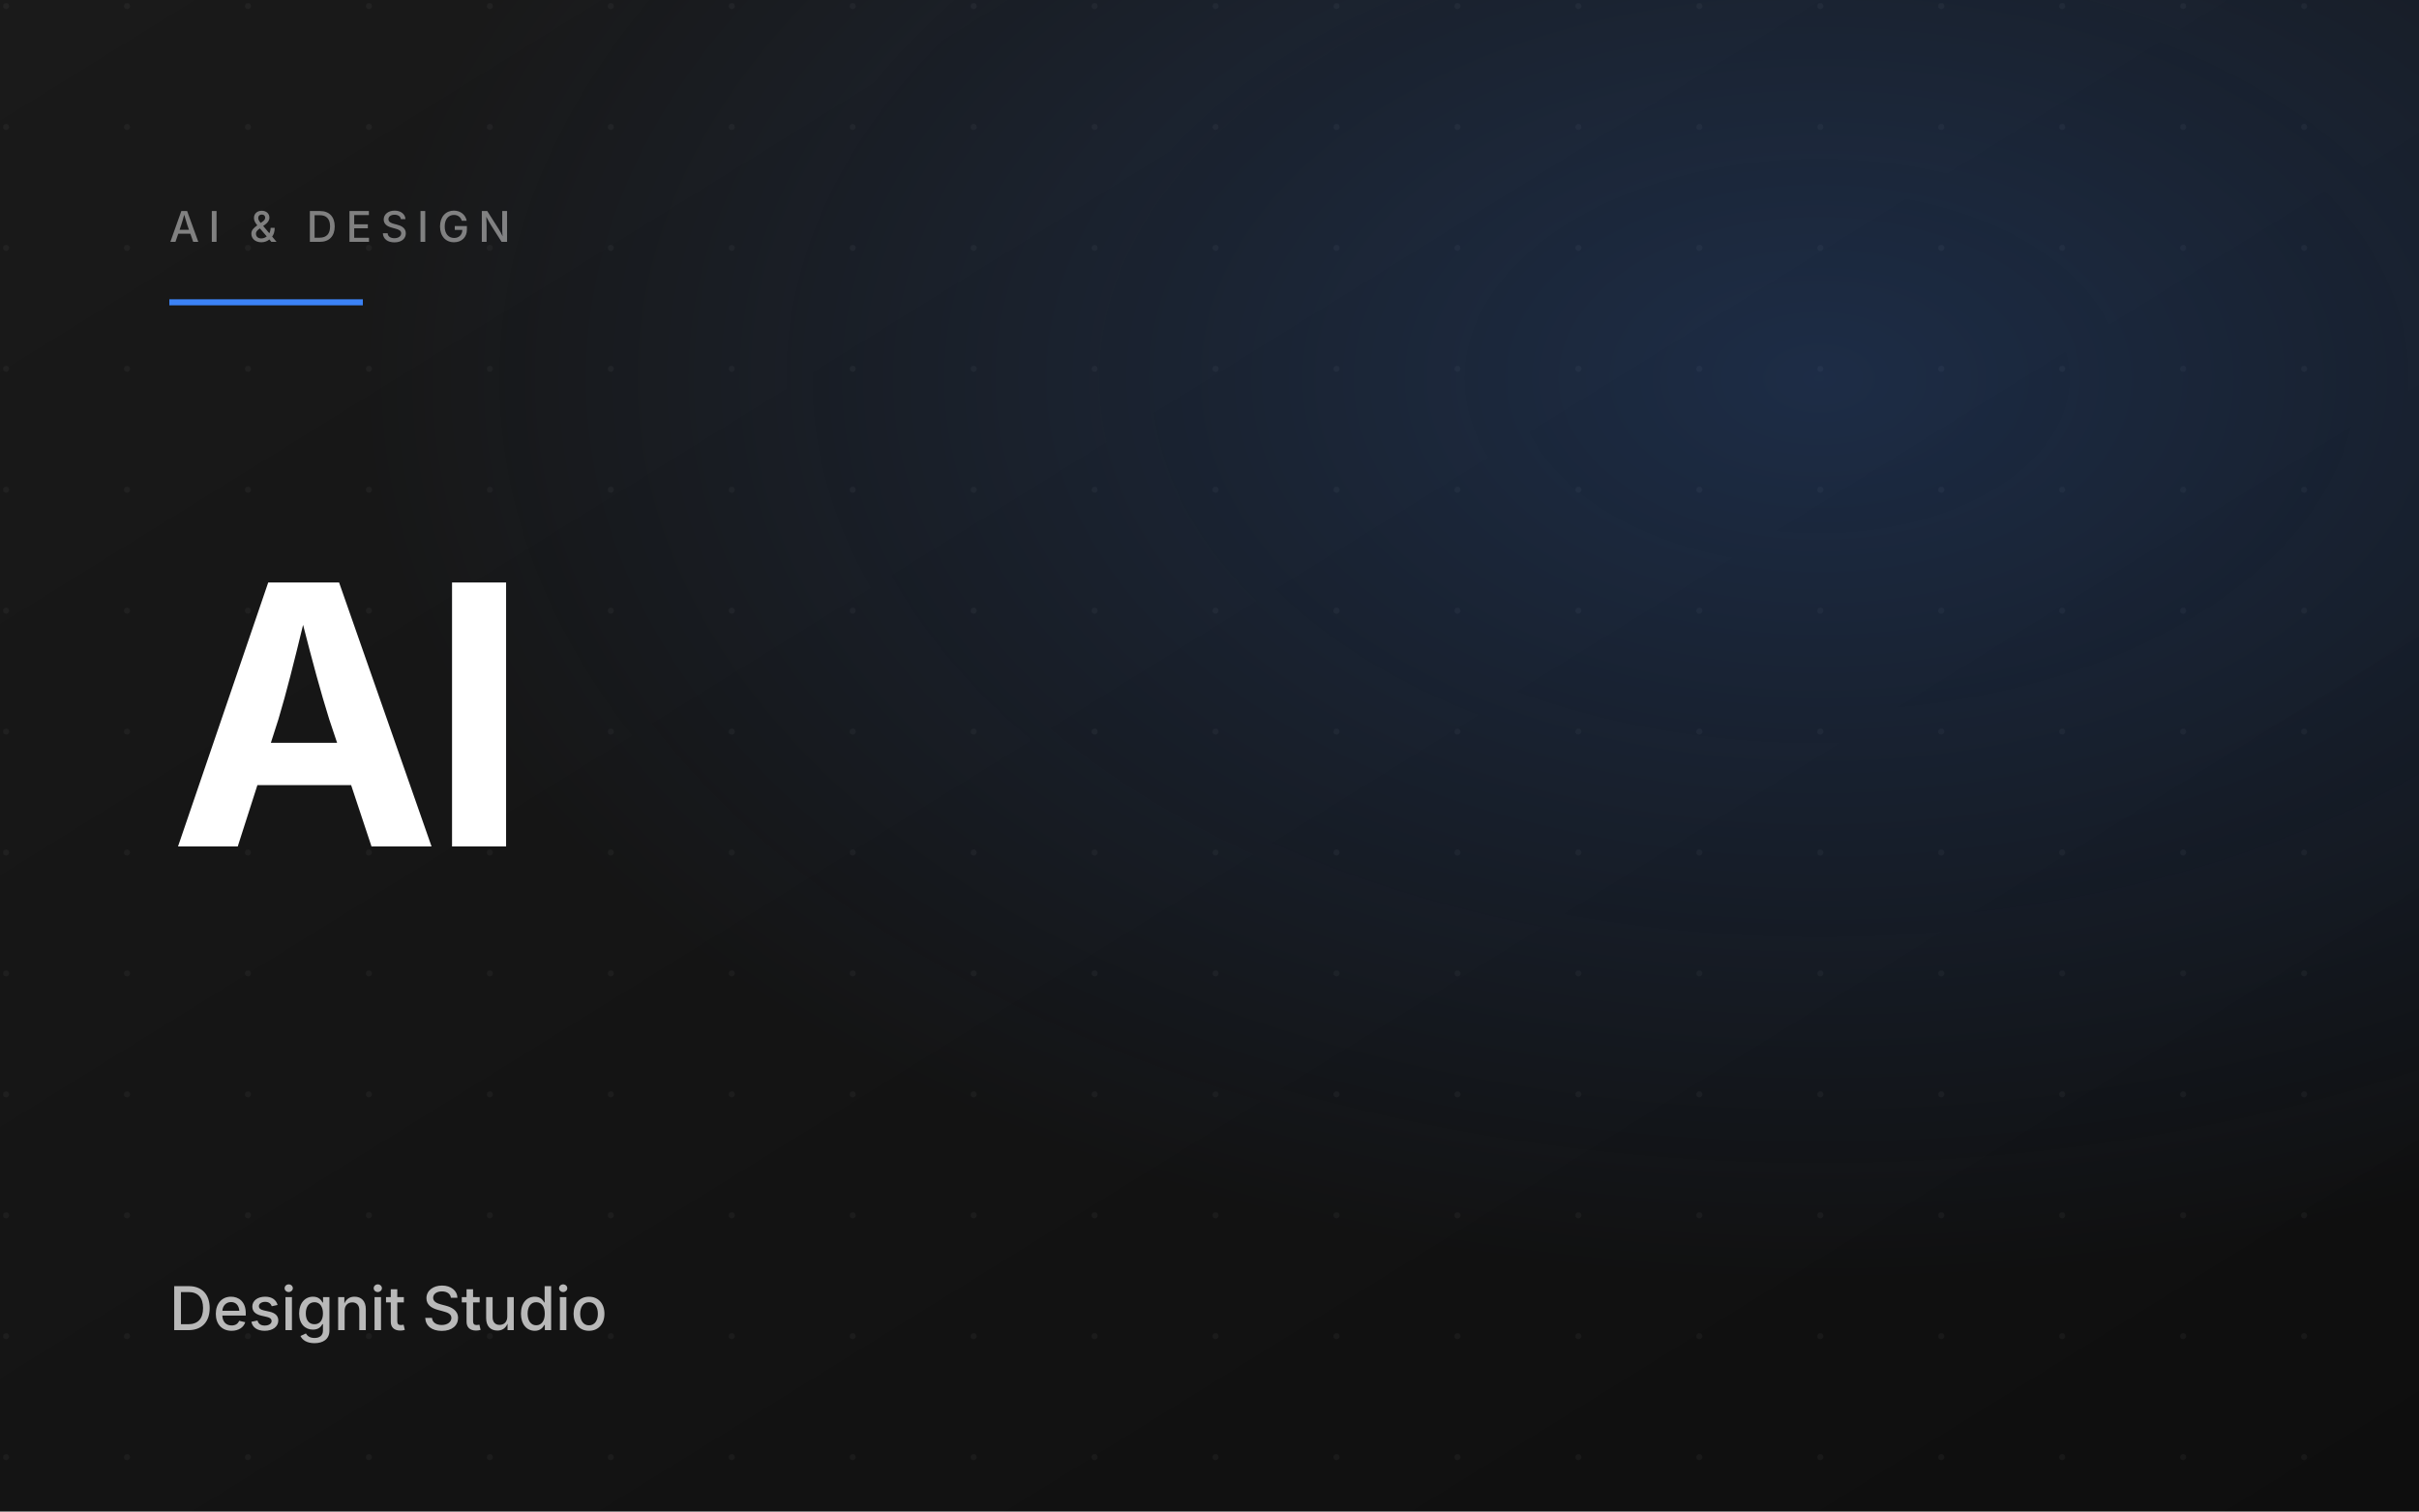
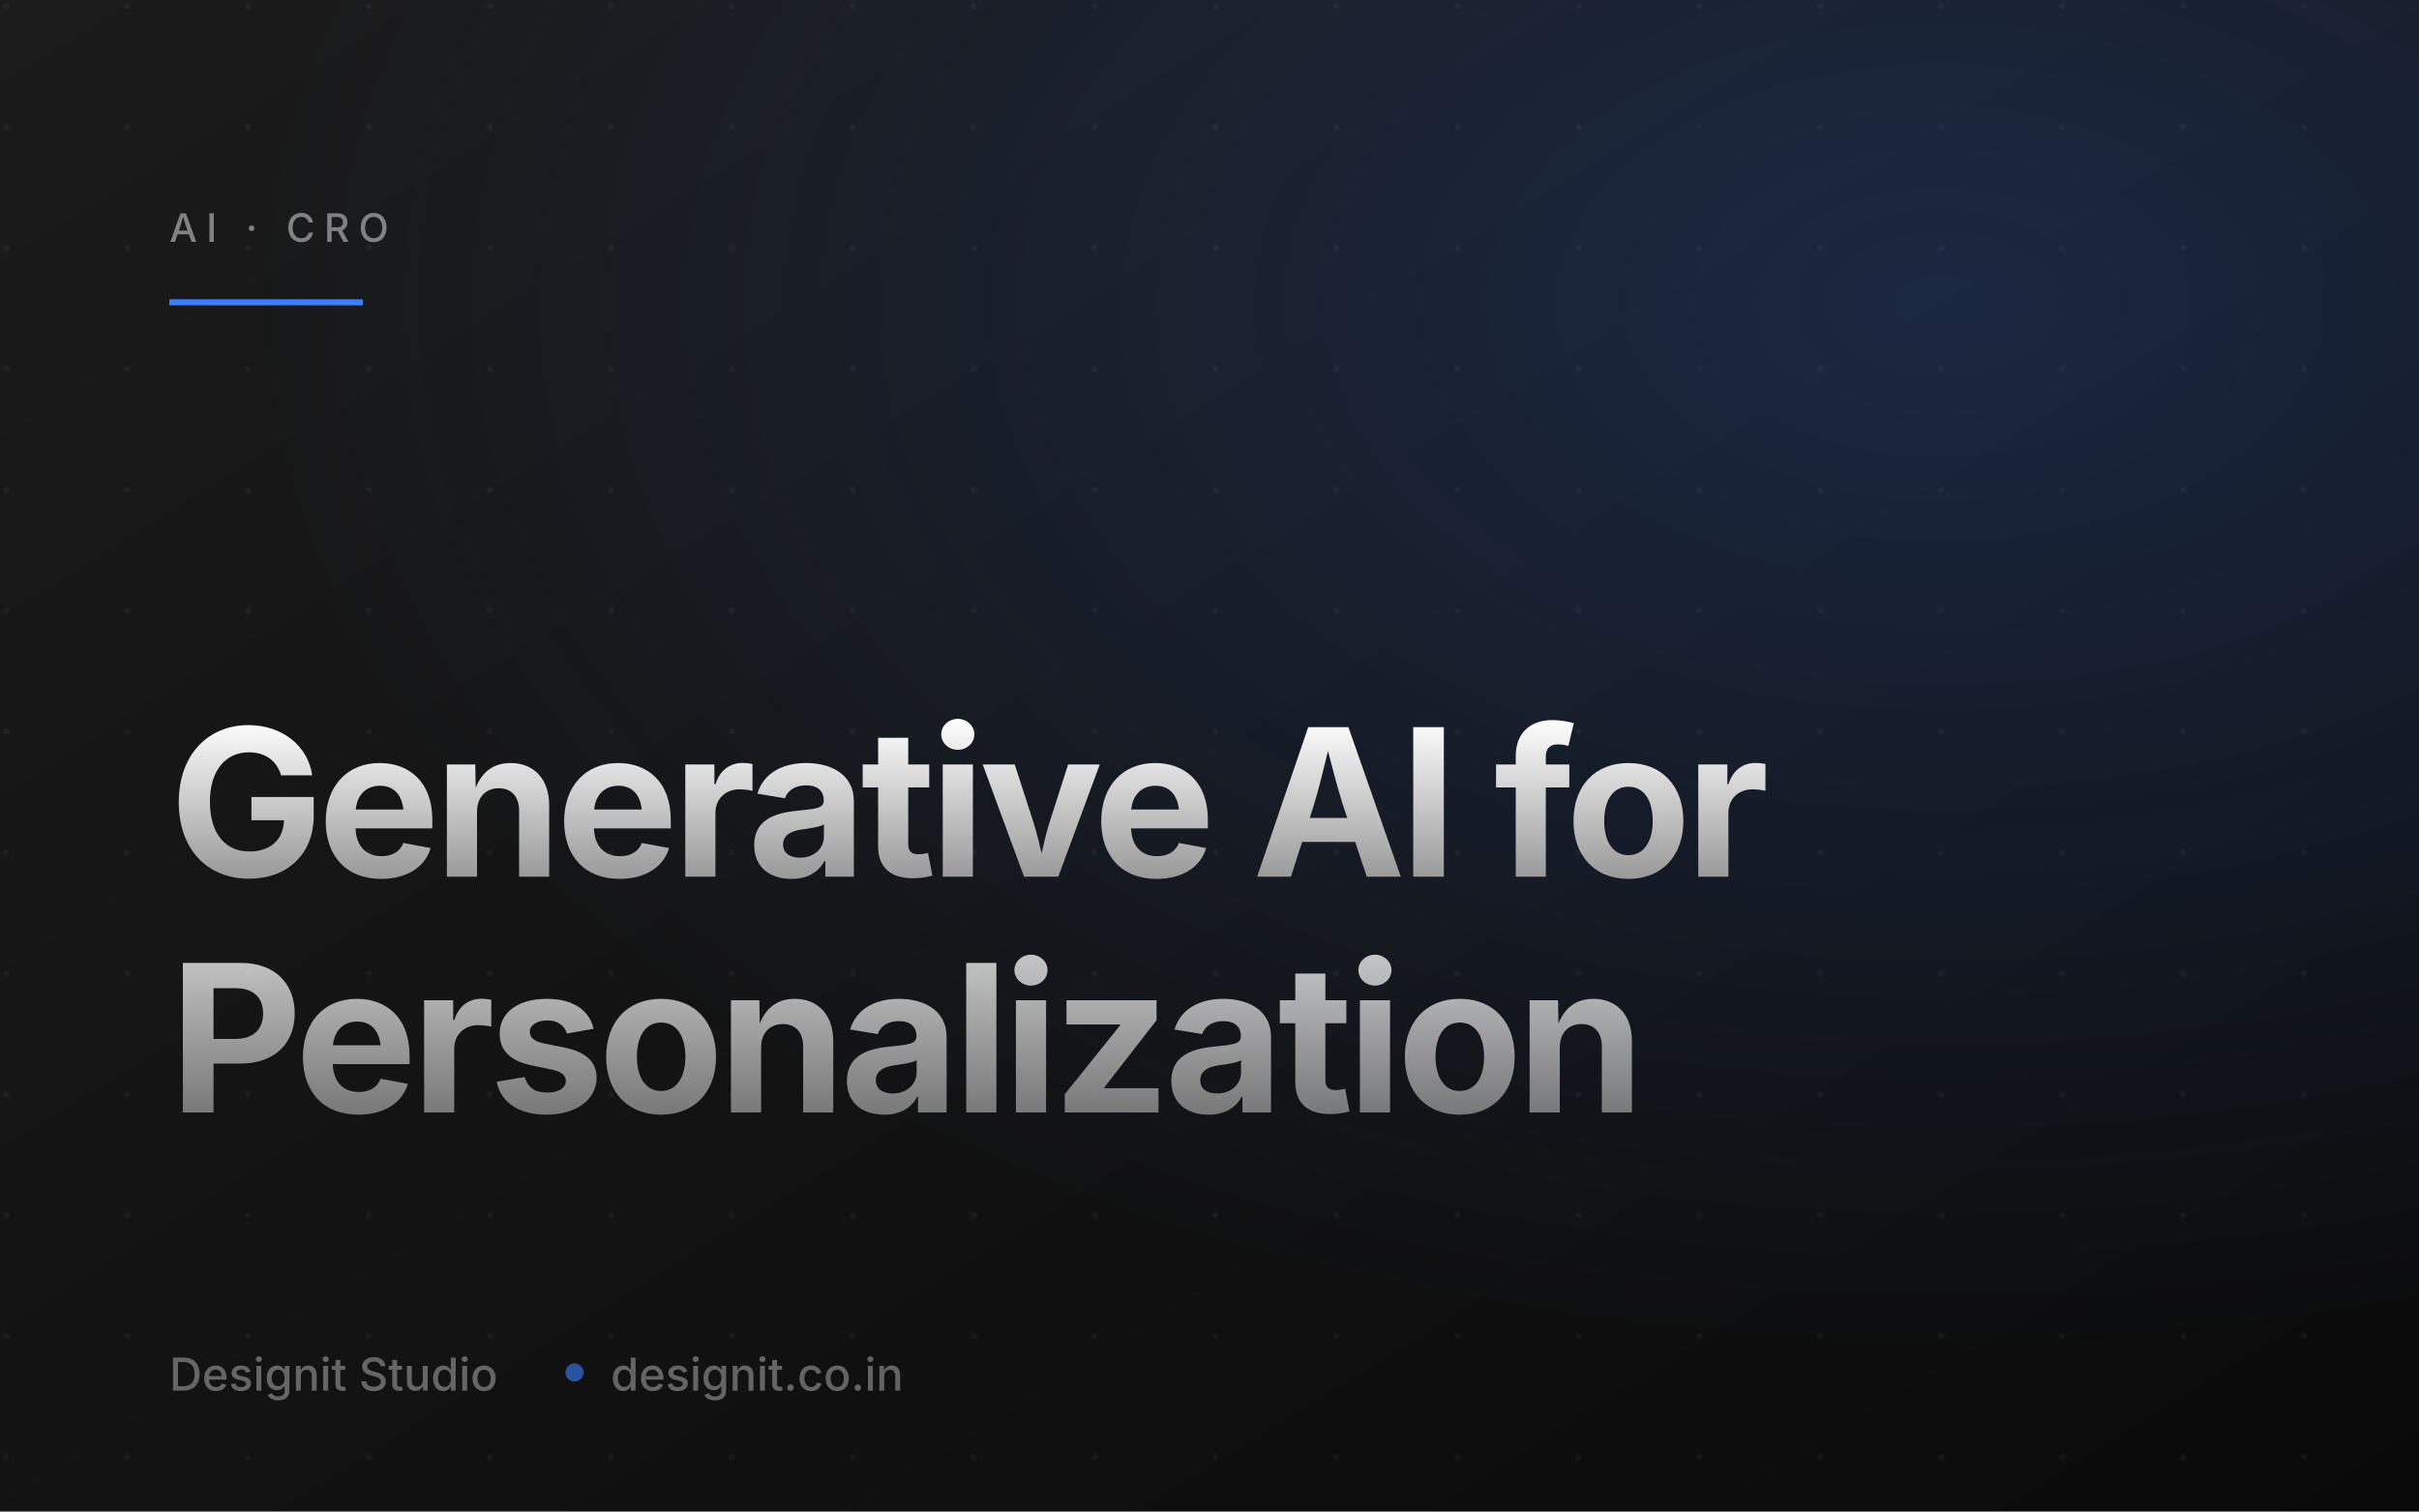
<svg xmlns="http://www.w3.org/2000/svg" viewBox="0 0 800 500" preserveAspectRatio="xMidYMid slice">
  <defs>
    <linearGradient id="bg" x1="0" y1="0" x2="1" y2="1">
-       <stop offset="0" stop-color="#1a1a1a" />
-       <stop offset="1" stop-color="#0e0e0e" />
+       <stop offset="0" stop-color="#1b1b1b" />
+       <stop offset="1" stop-color="#0a0a0a" />
    </linearGradient>
-     <radialGradient id="glow" cx="0.75" cy="0.25" r="0.6">
-       <stop offset="0" stop-color="#3b82f6" stop-opacity="0.22" />
-       <stop offset="1" stop-color="#3b82f6" stop-opacity="0" />
+     <radialGradient id="glow" cx="0.8" cy="0.2" r="0.7">
+       <stop offset="0" stop-color="#3d7eff" stop-opacity="0.2" />
+       <stop offset="1" stop-color="#3d7eff" stop-opacity="0" />
    </radialGradient>
+     <linearGradient id="title-grad" x1="0" y1="0" x2="0" y2="1">
+       <stop offset="0" stop-color="#ffffff" />
+       <stop offset="1" stop-color="#999999" />
+     </linearGradient>
    <pattern id="dots" x="0" y="0" width="40" height="40" patternUnits="userSpaceOnUse">
      <circle cx="2" cy="2" r="1" fill="#ffffff" fill-opacity="0.04" />
    </pattern>
  </defs>
  <rect width="800" height="500" fill="url(#bg)" />
  <rect width="800" height="500" fill="url(#dots)" />
  <rect width="800" height="500" fill="url(#glow)" />
-   <g font-family="Inter, system-ui, sans-serif" fill="#ffffff">
-     <text x="56" y="80" font-size="14" font-weight="500" letter-spacing="3" fill-opacity="0.45">AI &amp; DESIGN</text>
-     <text x="56" y="280" font-size="120" font-weight="700" letter-spacing="-4">AI</text>
-     <text x="56" y="440" font-size="20" font-weight="500" fill-opacity="0.7">Designit Studio</text>
-   </g>
-   <line x1="56" y1="100" x2="120" y2="100" stroke="#3b82f6" stroke-width="2" />
+   <text x="56" y="80" font-family="Inter, system-ui, sans-serif" font-size="13" font-weight="500" letter-spacing="3" fill="#ffffff" fill-opacity="0.45">AI · CRO</text>
+   <line x1="56" y1="100" x2="120" y2="100" stroke="#3d7eff" stroke-width="2" />
+   <text x="56" y="290" font-family="Inter, system-ui, sans-serif" font-size="68" font-weight="700" letter-spacing="-2" fill="url(#title-grad)">Generative AI for</text>
+   <text x="56" y="368" font-family="Inter, system-ui, sans-serif" font-size="68" font-weight="700" letter-spacing="-2" fill="url(#title-grad)" fill-opacity="0.75">Personalization</text>
+   <text x="56" y="460" font-family="Inter, system-ui, sans-serif" font-size="15" font-weight="500" fill="#ffffff" fill-opacity="0.35">Designit Studio</text>
+   <circle cx="190" cy="454" r="3" fill="#3d7eff" fill-opacity="0.6" />
+   <text x="202" y="460" font-family="Inter, system-ui, sans-serif" font-size="15" font-weight="500" fill="#ffffff" fill-opacity="0.35">designit.co.in</text>
</svg>
